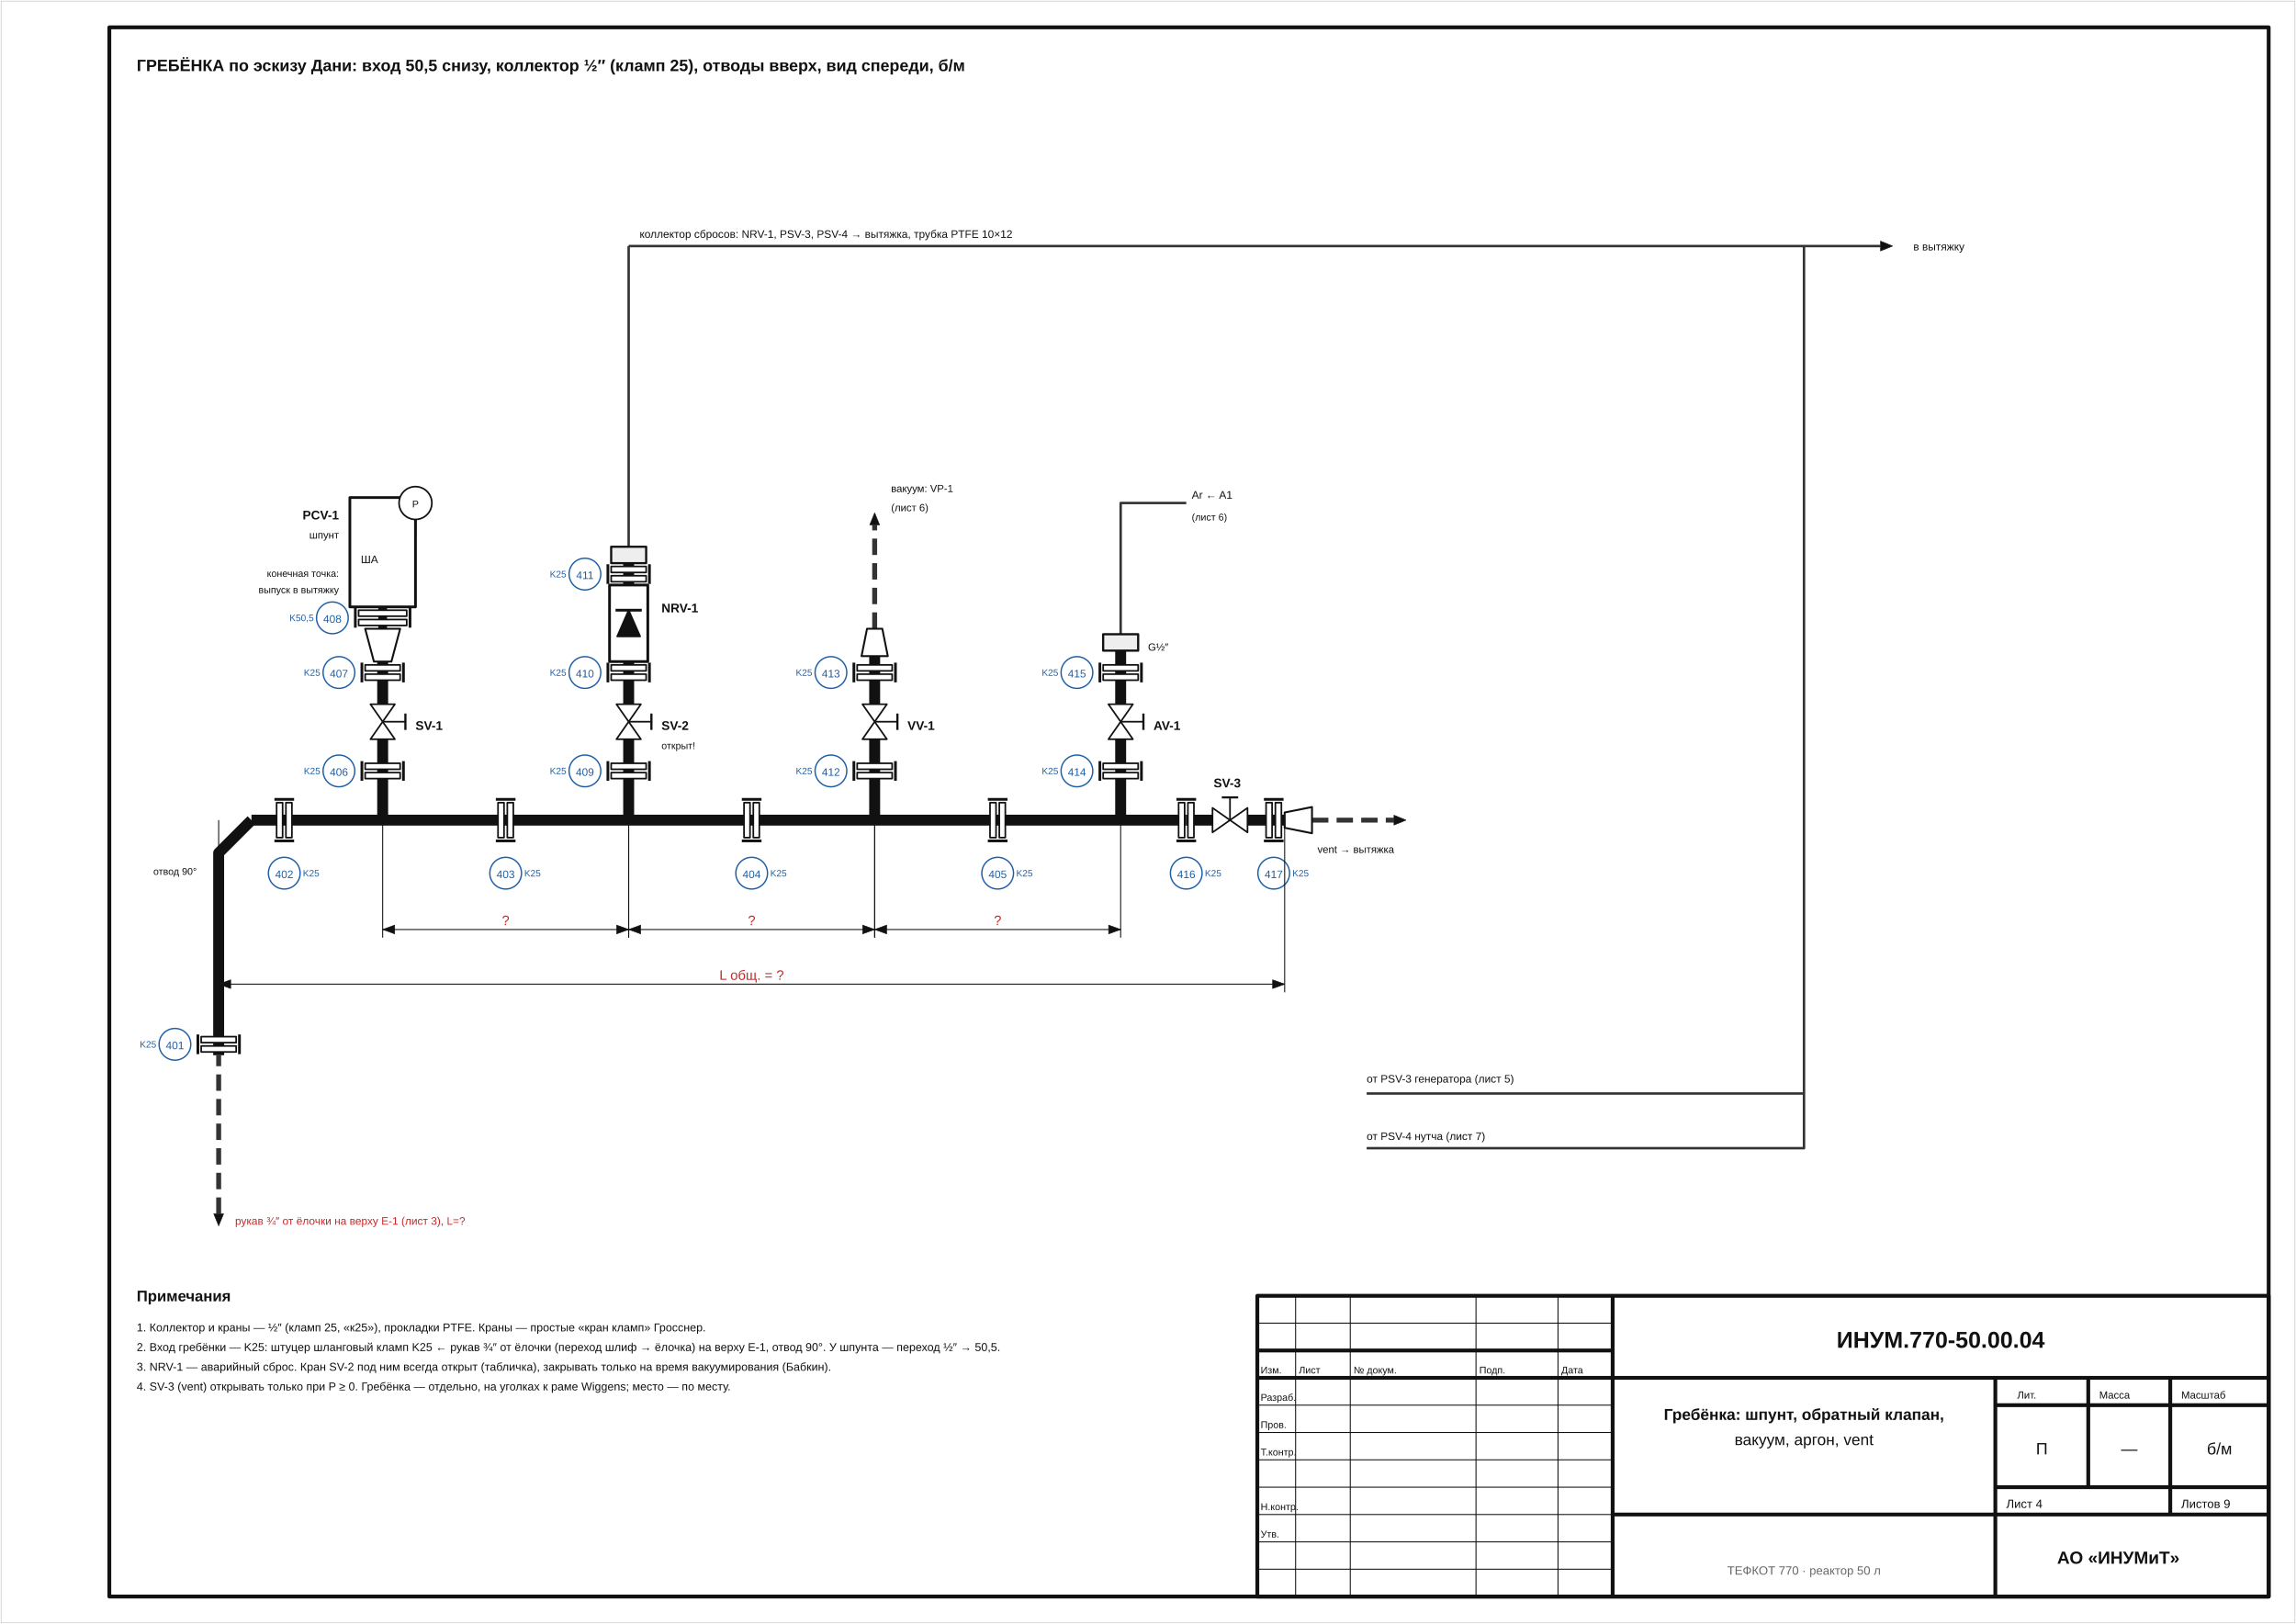
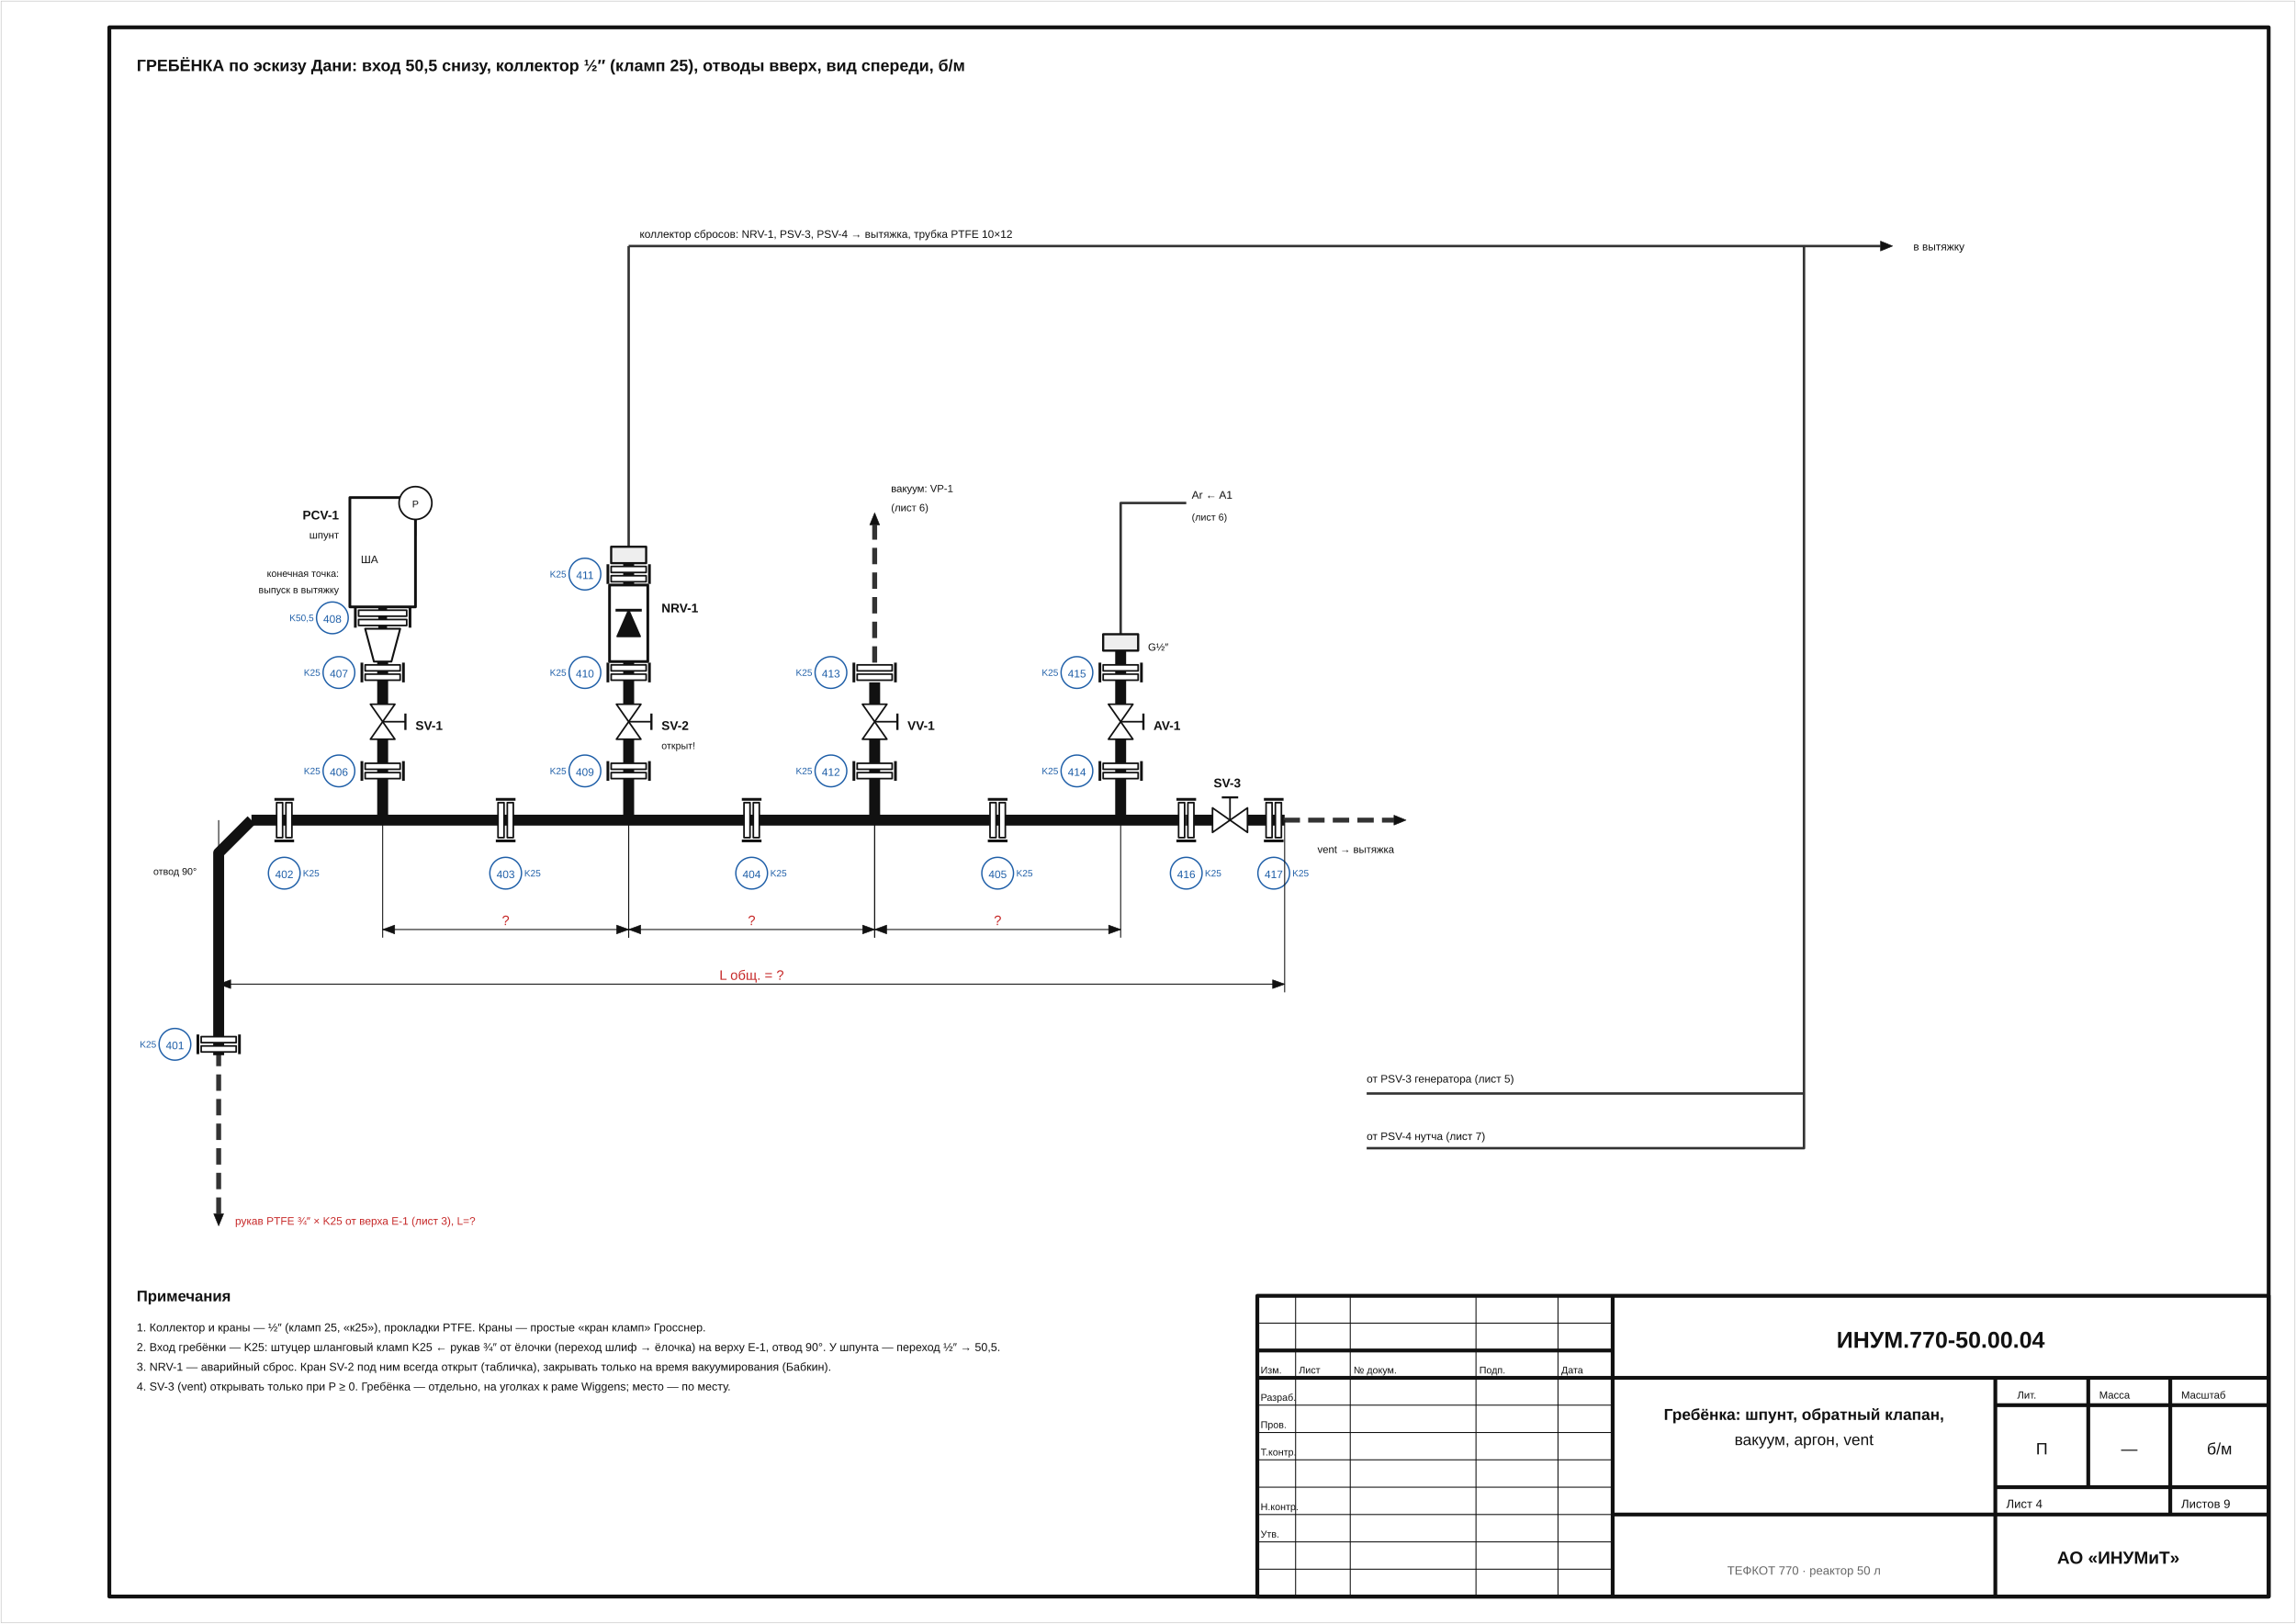
<svg xmlns="http://www.w3.org/2000/svg" viewBox="0 0 420.0 297.0" width="420.0mm" height="297.0mm" font-family="Arial, 'Liberation Sans', sans-serif">
  <rect width="100%" height="100%" fill="#fff" />
  <path d="M230.00,247.00 L295.00,247.00" fill="none" stroke="#111111" stroke-width="0.7" stroke-linejoin="round" />
  <path d="M230.00,252.00 L295.00,252.00" fill="none" stroke="#111111" stroke-width="0.7" stroke-linejoin="round" />
  <path d="M295.00,237.00 L295.00,292.00" fill="none" stroke="#111111" stroke-width="0.7" stroke-linejoin="round" />
  <path d="M295.00,252.00 L415.00,252.00" fill="none" stroke="#111111" stroke-width="0.7" stroke-linejoin="round" />
  <path d="M365.00,252.00 L365.00,292.00" fill="none" stroke="#111111" stroke-width="0.7" stroke-linejoin="round" />
  <path d="M295.00,277.00 L415.00,277.00" fill="none" stroke="#111111" stroke-width="0.7" stroke-linejoin="round" />
  <path d="M365.00,257.00 L415.00,257.00" fill="none" stroke="#111111" stroke-width="0.7" stroke-linejoin="round" />
  <path d="M365.00,272.00 L415.00,272.00" fill="none" stroke="#111111" stroke-width="0.7" stroke-linejoin="round" />
  <path d="M382.00,252.00 L382.00,272.00" fill="none" stroke="#111111" stroke-width="0.7" stroke-linejoin="round" />
  <path d="M397.00,252.00 L397.00,272.00" fill="none" stroke="#111111" stroke-width="0.7" stroke-linejoin="round" />
  <path d="M397.00,272.00 L397.00,277.00" fill="none" stroke="#111111" stroke-width="0.7" stroke-linejoin="round" />
-   <path d="M40.00,222.00 L40.00,193.00" fill="none" stroke="#333333" stroke-width="0.9" stroke-dasharray="3 1.5" stroke-linejoin="round" />
+   <path d="M40.00,222.00 L40.00,192.80" fill="none" stroke="#333333" stroke-width="0.9" stroke-dasharray="3 1.5" stroke-linejoin="round" />
  <path d="M40.00,193.00 L40.00,156.00 L46.00,150.00" fill="none" stroke="#111111" stroke-width="2.0" stroke-linejoin="round" />
  <path d="M46.00,150.00 L217.00,150.00" fill="none" stroke="#111111" stroke-width="2.0" stroke-linejoin="round" />
  <path d="M70.00,150.00 L70.00,135.20" fill="none" stroke="#111111" stroke-width="2.0" stroke-linejoin="round" />
  <path d="M70.00,128.80 L70.00,121.00" fill="none" stroke="#111111" stroke-width="2.0" stroke-linejoin="round" />
  <path d="M70.00,115.00 L70.00,111.00" fill="none" stroke="#111111" stroke-width="1.6" stroke-linejoin="round" />
  <path d="M115.00,150.00 L115.00,135.20" fill="none" stroke="#111111" stroke-width="2.0" stroke-linejoin="round" />
  <path d="M115.00,128.80 L115.00,116.40" fill="none" stroke="#111111" stroke-width="2.0" stroke-linejoin="round" />
  <path d="M115.00,111.60 L115.00,103.00" fill="none" stroke="#111111" stroke-width="2.0" stroke-linejoin="round" />
  <path d="M115.00,100.00 L115.00,45.00" fill="none" stroke="#333333" stroke-width="0.45" stroke-linejoin="round" />
  <path d="M160.00,150.00 L160.00,135.20" fill="none" stroke="#111111" stroke-width="2.0" stroke-linejoin="round" />
-   <path d="M160.00,128.80 L160.00,120.00" fill="none" stroke="#111111" stroke-width="2.0" stroke-linejoin="round" />
-   <path d="M160.00,115.00 L160.00,96.00" fill="none" stroke="#333333" stroke-width="0.9" stroke-dasharray="3 1.5" stroke-linejoin="round" />
+   <path d="M160.00,128.80 L160.00,124.80" fill="none" stroke="#111111" stroke-width="2.0" stroke-linejoin="round" />
+   <path d="M160.00,121.20 L160.00,96.00" fill="none" stroke="#333333" stroke-width="0.9" stroke-dasharray="3 1.5" stroke-linejoin="round" />
  <path d="M205.00,150.00 L205.00,135.20" fill="none" stroke="#111111" stroke-width="2.0" stroke-linejoin="round" />
  <path d="M205.00,128.80 L205.00,119.00" fill="none" stroke="#111111" stroke-width="2.0" stroke-linejoin="round" />
  <path d="M205.00,116.00 L205.00,92.00 L217.00,92.00" fill="none" stroke="#333333" stroke-width="0.45" stroke-linejoin="round" />
  <path d="M217.00,150.00 L221.80,150.00" fill="none" stroke="#111111" stroke-width="2.0" stroke-linejoin="round" />
  <path d="M228.20,150.00 L235.00,150.00" fill="none" stroke="#111111" stroke-width="2.0" stroke-linejoin="round" />
-   <path d="M240.00,150.00 L255.00,150.00" fill="none" stroke="#333333" stroke-width="0.9" stroke-dasharray="3 1.5" stroke-linejoin="round" />
+   <path d="M234.80,150.00 L255.00,150.00" fill="none" stroke="#333333" stroke-width="0.9" stroke-dasharray="3 1.5" stroke-linejoin="round" />
  <path d="M115.00,45.00 L344.00,45.00" fill="none" stroke="#333333" stroke-width="0.45" stroke-linejoin="round" />
  <path d="M250.00,200.00 L330.00,200.00" fill="none" stroke="#333333" stroke-width="0.45" stroke-linejoin="round" />
  <path d="M250.00,210.00 L330.00,210.00 L330.00,45.00" fill="none" stroke="#333333" stroke-width="0.45" stroke-linejoin="round" />
  <path d="M0.20,0.20 L419.80,0.20 L419.80,296.80 L0.20,296.80 Z" fill="none" stroke="#bbbbbb" stroke-width="0.1" stroke-linejoin="round" />
  <path d="M20.00,5.00 L415.00,5.00 L415.00,292.00 L20.00,292.00 Z" fill="none" stroke="#111111" stroke-width="0.7" stroke-linejoin="round" />
  <path d="M230.00,237.00 L415.00,237.00 L415.00,292.00 L230.00,292.00 Z" fill="none" stroke="#111111" stroke-width="0.7" stroke-linejoin="round" />
  <path d="M230.00,242.00 L295.00,242.00" fill="none" stroke="#111111" stroke-width="0.18" stroke-linejoin="round" />
  <path d="M230.00,257.00 L295.00,257.00" fill="none" stroke="#111111" stroke-width="0.18" stroke-linejoin="round" />
  <path d="M230.00,262.00 L295.00,262.00" fill="none" stroke="#111111" stroke-width="0.18" stroke-linejoin="round" />
  <path d="M230.00,267.00 L295.00,267.00" fill="none" stroke="#111111" stroke-width="0.18" stroke-linejoin="round" />
  <path d="M230.00,272.00 L295.00,272.00" fill="none" stroke="#111111" stroke-width="0.18" stroke-linejoin="round" />
  <path d="M230.00,277.00 L295.00,277.00" fill="none" stroke="#111111" stroke-width="0.18" stroke-linejoin="round" />
  <path d="M230.00,282.00 L295.00,282.00" fill="none" stroke="#111111" stroke-width="0.18" stroke-linejoin="round" />
  <path d="M230.00,287.00 L295.00,287.00" fill="none" stroke="#111111" stroke-width="0.18" stroke-linejoin="round" />
  <path d="M237.00,237.00 L237.00,292.00" fill="none" stroke="#111111" stroke-width="0.18" stroke-linejoin="round" />
  <path d="M247.00,237.00 L247.00,292.00" fill="none" stroke="#111111" stroke-width="0.18" stroke-linejoin="round" />
  <path d="M270.00,237.00 L270.00,292.00" fill="none" stroke="#111111" stroke-width="0.18" stroke-linejoin="round" />
  <path d="M285.00,237.00 L285.00,292.00" fill="none" stroke="#111111" stroke-width="0.18" stroke-linejoin="round" />
  <text x="230.60" y="251.20" font-size="1.8" text-anchor="start" fill="#111111">Изм.</text>
  <text x="237.60" y="251.20" font-size="1.8" text-anchor="start" fill="#111111">Лист</text>
  <text x="247.60" y="251.20" font-size="1.8" text-anchor="start" fill="#111111">№ докум.</text>
  <text x="270.60" y="251.20" font-size="1.8" text-anchor="start" fill="#111111">Подп.</text>
  <text x="285.60" y="251.20" font-size="1.8" text-anchor="start" fill="#111111">Дата</text>
  <text x="230.60" y="256.20" font-size="1.8" text-anchor="start" fill="#111111">Разраб.</text>
  <text x="230.60" y="261.20" font-size="1.8" text-anchor="start" fill="#111111">Пров.</text>
  <text x="230.60" y="266.20" font-size="1.8" text-anchor="start" fill="#111111">Т.контр.</text>
  <text x="230.60" y="276.20" font-size="1.8" text-anchor="start" fill="#111111">Н.контр.</text>
  <text x="230.60" y="281.20" font-size="1.8" text-anchor="start" fill="#111111">Утв.</text>
  <text x="355.00" y="246.50" font-size="4.2" text-anchor="middle" fill="#111111" font-weight="bold">ИНУМ.770-50.00.04</text>
  <text x="330.00" y="259.70" font-size="2.9" text-anchor="middle" fill="#111111" font-weight="bold">Гребёнка: шпунт, обратный клапан,</text>
  <text x="330.00" y="264.30" font-size="2.9" text-anchor="middle" fill="#111111">вакуум, аргон, vent</text>
  <text x="369.00" y="255.80" font-size="1.9" text-anchor="start" fill="#111111">Лит.</text>
  <text x="384.00" y="255.80" font-size="1.9" text-anchor="start" fill="#111111">Масса</text>
  <text x="399.00" y="255.80" font-size="1.9" text-anchor="start" fill="#111111">Масштаб</text>
  <text x="373.50" y="266.00" font-size="3" text-anchor="middle" fill="#111111">П</text>
  <text x="389.50" y="266.00" font-size="3" text-anchor="middle" fill="#111111">—</text>
  <text x="406.00" y="266.00" font-size="3" text-anchor="middle" fill="#111111">б/м</text>
  <text x="367.00" y="275.80" font-size="2.2" text-anchor="start" fill="#111111">Лист 4</text>
  <text x="399.00" y="275.80" font-size="2.2" text-anchor="start" fill="#111111">Листов 9</text>
  <text x="387.50" y="286.00" font-size="3.2" text-anchor="middle" fill="#111111" font-weight="bold">АО «ИНУМиТ»</text>
  <text x="330.00" y="288.00" font-size="2.2" text-anchor="middle" fill="#666666">ТЕФКОТ 770 · реактор 50 л</text>
  <text x="25.00" y="13.00" font-size="3.0" text-anchor="start" fill="#111111" font-weight="bold">ГРЕБЁНКА по эскизу Дани: вход 50,5 снизу, коллектор ½″ (кламп 25), отводы вверх, вид спереди, б/м</text>
  <path d="M40.00,224.20 L39.10,222.00 L40.90,222.00 Z" fill="#111111" stroke="#111111" stroke-width="0.1" stroke-linejoin="round" />
-   <text x="43.00" y="224.00" font-size="2.0" text-anchor="start" fill="#c62828">рукав ¾″ от ёлочки на верху E-1 (лист 3), L=?</text>
+   <text x="43.00" y="224.00" font-size="2.0" text-anchor="start" fill="#c62828">рукав PTFE ¾″ × K25 от верха E-1 (лист 3), L=?</text>
  <path d="M36.80,189.60 L43.20,189.60 L43.20,190.70 L36.80,190.70 Z" fill="#ffffff" stroke="#111111" stroke-width="0.3" stroke-linejoin="round" />
  <path d="M36.80,191.30 L43.20,191.30 L43.20,192.40 L36.80,192.40 Z" fill="#ffffff" stroke="#111111" stroke-width="0.3" stroke-linejoin="round" />
  <path d="M36.20,189.20 L36.20,192.80" fill="none" stroke="#111111" stroke-width="0.5" stroke-linejoin="round" />
  <path d="M43.80,189.20 L43.80,192.80" fill="none" stroke="#111111" stroke-width="0.5" stroke-linejoin="round" />
  <circle cx="32.00" cy="191.00" r="2.90" fill="#ffffff" stroke="#1f5fa8" stroke-width="0.25" />
  <text x="32.00" y="191.90" font-size="2.0" text-anchor="middle" fill="#1f5fa8">401</text>
  <text x="36.00" y="160.00" font-size="1.8" text-anchor="end" fill="#111111">отвод 90°</text>
  <path d="M50.60,146.80 L51.70,146.80 L51.70,153.20 L50.60,153.20 Z" fill="#ffffff" stroke="#111111" stroke-width="0.3" stroke-linejoin="round" />
  <path d="M52.30,146.80 L53.40,146.80 L53.40,153.20 L52.30,153.20 Z" fill="#ffffff" stroke="#111111" stroke-width="0.3" stroke-linejoin="round" />
  <path d="M50.20,146.20 L53.80,146.20" fill="none" stroke="#111111" stroke-width="0.5" stroke-linejoin="round" />
  <path d="M50.20,153.80 L53.80,153.80" fill="none" stroke="#111111" stroke-width="0.5" stroke-linejoin="round" />
  <circle cx="52.00" cy="159.70" r="2.90" fill="#ffffff" stroke="#1f5fa8" stroke-width="0.25" />
  <text x="52.00" y="160.60" font-size="2.0" text-anchor="middle" fill="#1f5fa8">402</text>
  <path d="M91.10,146.80 L92.20,146.80 L92.20,153.20 L91.10,153.20 Z" fill="#ffffff" stroke="#111111" stroke-width="0.3" stroke-linejoin="round" />
  <path d="M92.80,146.80 L93.90,146.80 L93.90,153.20 L92.80,153.20 Z" fill="#ffffff" stroke="#111111" stroke-width="0.3" stroke-linejoin="round" />
  <path d="M90.70,146.20 L94.30,146.20" fill="none" stroke="#111111" stroke-width="0.5" stroke-linejoin="round" />
  <path d="M90.70,153.80 L94.30,153.80" fill="none" stroke="#111111" stroke-width="0.5" stroke-linejoin="round" />
  <circle cx="92.50" cy="159.70" r="2.90" fill="#ffffff" stroke="#1f5fa8" stroke-width="0.25" />
  <text x="92.50" y="160.60" font-size="2.0" text-anchor="middle" fill="#1f5fa8">403</text>
  <path d="M136.10,146.80 L137.20,146.80 L137.20,153.20 L136.10,153.20 Z" fill="#ffffff" stroke="#111111" stroke-width="0.3" stroke-linejoin="round" />
  <path d="M137.80,146.80 L138.90,146.80 L138.90,153.20 L137.80,153.20 Z" fill="#ffffff" stroke="#111111" stroke-width="0.3" stroke-linejoin="round" />
  <path d="M135.70,146.20 L139.30,146.20" fill="none" stroke="#111111" stroke-width="0.5" stroke-linejoin="round" />
  <path d="M135.70,153.80 L139.30,153.80" fill="none" stroke="#111111" stroke-width="0.5" stroke-linejoin="round" />
  <circle cx="137.50" cy="159.70" r="2.90" fill="#ffffff" stroke="#1f5fa8" stroke-width="0.25" />
  <text x="137.50" y="160.60" font-size="2.0" text-anchor="middle" fill="#1f5fa8">404</text>
  <path d="M181.10,146.80 L182.20,146.80 L182.20,153.20 L181.10,153.20 Z" fill="#ffffff" stroke="#111111" stroke-width="0.3" stroke-linejoin="round" />
  <path d="M182.80,146.80 L183.90,146.80 L183.90,153.20 L182.80,153.20 Z" fill="#ffffff" stroke="#111111" stroke-width="0.3" stroke-linejoin="round" />
  <path d="M180.70,146.20 L184.30,146.20" fill="none" stroke="#111111" stroke-width="0.5" stroke-linejoin="round" />
  <path d="M180.70,153.80 L184.30,153.80" fill="none" stroke="#111111" stroke-width="0.5" stroke-linejoin="round" />
  <circle cx="182.50" cy="159.70" r="2.90" fill="#ffffff" stroke="#1f5fa8" stroke-width="0.25" />
  <text x="182.50" y="160.60" font-size="2.0" text-anchor="middle" fill="#1f5fa8">405</text>
  <path d="M66.80,139.60 L73.20,139.60 L73.20,140.70 L66.80,140.70 Z" fill="#ffffff" stroke="#111111" stroke-width="0.3" stroke-linejoin="round" />
  <path d="M66.80,141.30 L73.20,141.30 L73.20,142.40 L66.80,142.40 Z" fill="#ffffff" stroke="#111111" stroke-width="0.3" stroke-linejoin="round" />
  <path d="M66.20,139.20 L66.20,142.80" fill="none" stroke="#111111" stroke-width="0.5" stroke-linejoin="round" />
  <path d="M73.80,139.20 L73.80,142.80" fill="none" stroke="#111111" stroke-width="0.5" stroke-linejoin="round" />
  <circle cx="62.00" cy="141.00" r="2.90" fill="#ffffff" stroke="#1f5fa8" stroke-width="0.25" />
  <text x="62.00" y="141.90" font-size="2.0" text-anchor="middle" fill="#1f5fa8">406</text>
  <path d="M67.76,128.80 L72.24,135.20 L67.76,135.20 L72.24,128.80 Z" fill="#ffffff" stroke="#111111" stroke-width="0.3" stroke-linejoin="round" />
  <path d="M70.00,132.00 L74.16,132.00" fill="none" stroke="#111111" stroke-width="0.3" stroke-linejoin="round" />
  <path d="M74.16,130.50 L74.16,133.50" fill="none" stroke="#111111" stroke-width="0.4" stroke-linejoin="round" />
  <text x="76.00" y="133.50" font-size="2.3" text-anchor="start" fill="#111111" font-weight="bold">SV-1</text>
  <path d="M66.80,121.60 L73.20,121.60 L73.20,122.70 L66.80,122.70 Z" fill="#ffffff" stroke="#111111" stroke-width="0.3" stroke-linejoin="round" />
  <path d="M66.80,123.30 L73.20,123.30 L73.20,124.40 L66.80,124.40 Z" fill="#ffffff" stroke="#111111" stroke-width="0.3" stroke-linejoin="round" />
  <path d="M66.20,121.20 L66.20,124.80" fill="none" stroke="#111111" stroke-width="0.5" stroke-linejoin="round" />
  <path d="M73.80,121.20 L73.80,124.80" fill="none" stroke="#111111" stroke-width="0.5" stroke-linejoin="round" />
  <circle cx="62.00" cy="123.00" r="2.90" fill="#ffffff" stroke="#1f5fa8" stroke-width="0.25" />
  <text x="62.00" y="123.90" font-size="2.0" text-anchor="middle" fill="#1f5fa8">407</text>
  <path d="M66.80,115.00 L73.20,115.00 L71.60,121.00 L68.40,121.00 Z" fill="#ffffff" stroke="#111111" stroke-width="0.35" stroke-linejoin="round" />
  <path d="M65.60,111.60 L74.40,111.60 L74.40,112.70 L65.60,112.70 Z" fill="#ffffff" stroke="#111111" stroke-width="0.3" stroke-linejoin="round" />
  <path d="M65.60,113.30 L74.40,113.30 L74.40,114.40 L65.60,114.40 Z" fill="#ffffff" stroke="#111111" stroke-width="0.3" stroke-linejoin="round" />
  <path d="M65.00,111.20 L65.00,114.80" fill="none" stroke="#111111" stroke-width="0.5" stroke-linejoin="round" />
  <path d="M75.00,111.20 L75.00,114.80" fill="none" stroke="#111111" stroke-width="0.5" stroke-linejoin="round" />
  <circle cx="60.80" cy="113.00" r="2.90" fill="#ffffff" stroke="#1f5fa8" stroke-width="0.25" />
  <text x="60.80" y="113.90" font-size="2.0" text-anchor="middle" fill="#1f5fa8">408</text>
  <path d="M64.00,91.00 L76.00,91.00 L76.00,111.00 L64.00,111.00 Z" fill="#ffffff" stroke="#111111" stroke-width="0.5" stroke-linejoin="round" />
  <path d="M76.00,98.00 L76.00,95.00" fill="none" stroke="#111111" stroke-width="0.3" stroke-linejoin="round" />
  <circle cx="76.00" cy="92.00" r="3.00" fill="#ffffff" stroke="#111111" stroke-width="0.3" />
  <text x="76.00" y="92.80" font-size="1.8" text-anchor="middle" fill="#111111">P</text>
  <text x="66.00" y="103.00" font-size="2.0" text-anchor="start" fill="#111111">ША</text>
  <text x="62.00" y="95.00" font-size="2.3" text-anchor="end" fill="#111111" font-weight="bold">PCV-1</text>
  <text x="62.00" y="98.50" font-size="1.9" text-anchor="end" fill="#111111">шпунт</text>
  <text x="62.00" y="105.50" font-size="1.8" text-anchor="end" fill="#111111">конечная точка:</text>
  <text x="62.00" y="108.50" font-size="1.8" text-anchor="end" fill="#111111">выпуск в вытяжку</text>
  <path d="M111.80,139.60 L118.20,139.60 L118.20,140.70 L111.80,140.70 Z" fill="#ffffff" stroke="#111111" stroke-width="0.3" stroke-linejoin="round" />
  <path d="M111.80,141.30 L118.20,141.30 L118.20,142.40 L111.80,142.40 Z" fill="#ffffff" stroke="#111111" stroke-width="0.3" stroke-linejoin="round" />
  <path d="M111.20,139.20 L111.20,142.80" fill="none" stroke="#111111" stroke-width="0.5" stroke-linejoin="round" />
  <path d="M118.80,139.20 L118.80,142.80" fill="none" stroke="#111111" stroke-width="0.5" stroke-linejoin="round" />
  <circle cx="107.00" cy="141.00" r="2.90" fill="#ffffff" stroke="#1f5fa8" stroke-width="0.25" />
  <text x="107.00" y="141.90" font-size="2.0" text-anchor="middle" fill="#1f5fa8">409</text>
  <path d="M112.76,128.80 L117.24,135.20 L112.76,135.20 L117.24,128.80 Z" fill="#ffffff" stroke="#111111" stroke-width="0.3" stroke-linejoin="round" />
  <path d="M115.00,132.00 L119.16,132.00" fill="none" stroke="#111111" stroke-width="0.3" stroke-linejoin="round" />
  <path d="M119.16,130.50 L119.16,133.50" fill="none" stroke="#111111" stroke-width="0.4" stroke-linejoin="round" />
  <text x="121.00" y="133.50" font-size="2.3" text-anchor="start" fill="#111111" font-weight="bold">SV-2</text>
  <path d="M111.80,121.60 L118.20,121.60 L118.20,122.70 L111.80,122.70 Z" fill="#ffffff" stroke="#111111" stroke-width="0.3" stroke-linejoin="round" />
  <path d="M111.80,123.30 L118.20,123.30 L118.20,124.40 L111.80,124.40 Z" fill="#ffffff" stroke="#111111" stroke-width="0.3" stroke-linejoin="round" />
  <path d="M111.20,121.20 L111.20,124.80" fill="none" stroke="#111111" stroke-width="0.5" stroke-linejoin="round" />
  <path d="M118.80,121.20 L118.80,124.80" fill="none" stroke="#111111" stroke-width="0.5" stroke-linejoin="round" />
  <circle cx="107.00" cy="123.00" r="2.90" fill="#ffffff" stroke="#1f5fa8" stroke-width="0.25" />
  <text x="107.00" y="123.90" font-size="2.0" text-anchor="middle" fill="#1f5fa8">410</text>
  <path d="M111.50,107.00 L118.50,107.00 L118.50,121.00 L111.50,121.00 Z" fill="#ffffff" stroke="#111111" stroke-width="0.5" stroke-linejoin="round" />
  <path d="M115.00,111.60 L117.10,116.40 L112.90,116.40 Z" fill="#111111" stroke="#111111" stroke-width="0.3" stroke-linejoin="round" />
  <path d="M117.40,111.60 L112.60,111.60" fill="none" stroke="#111111" stroke-width="0.5" stroke-linejoin="round" />
  <text x="121.00" y="112.00" font-size="2.3" text-anchor="start" fill="#111111" font-weight="bold">NRV-1</text>
  <text x="121.00" y="137.00" font-size="1.8" text-anchor="start" fill="#111111">открыт!</text>
  <path d="M111.80,103.60 L118.20,103.60 L118.20,104.70 L111.80,104.70 Z" fill="#ffffff" stroke="#111111" stroke-width="0.3" stroke-linejoin="round" />
  <path d="M111.80,105.30 L118.20,105.30 L118.20,106.40 L111.80,106.40 Z" fill="#ffffff" stroke="#111111" stroke-width="0.3" stroke-linejoin="round" />
  <path d="M111.20,103.20 L111.20,106.80" fill="none" stroke="#111111" stroke-width="0.5" stroke-linejoin="round" />
  <path d="M118.80,103.20 L118.80,106.80" fill="none" stroke="#111111" stroke-width="0.5" stroke-linejoin="round" />
  <circle cx="107.00" cy="105.00" r="2.90" fill="#ffffff" stroke="#1f5fa8" stroke-width="0.25" />
  <text x="107.00" y="105.90" font-size="2.0" text-anchor="middle" fill="#1f5fa8">411</text>
  <path d="M111.80,100.00 L118.20,100.00 L118.20,103.00 L111.80,103.00 Z" fill="#eeeeee" stroke="#111111" stroke-width="0.4" stroke-linejoin="round" />
  <path d="M156.80,139.60 L163.20,139.60 L163.20,140.70 L156.80,140.70 Z" fill="#ffffff" stroke="#111111" stroke-width="0.3" stroke-linejoin="round" />
  <path d="M156.80,141.30 L163.20,141.30 L163.20,142.40 L156.80,142.40 Z" fill="#ffffff" stroke="#111111" stroke-width="0.3" stroke-linejoin="round" />
  <path d="M156.20,139.20 L156.20,142.80" fill="none" stroke="#111111" stroke-width="0.5" stroke-linejoin="round" />
  <path d="M163.80,139.20 L163.80,142.80" fill="none" stroke="#111111" stroke-width="0.5" stroke-linejoin="round" />
  <circle cx="152.00" cy="141.00" r="2.90" fill="#ffffff" stroke="#1f5fa8" stroke-width="0.25" />
  <text x="152.00" y="141.90" font-size="2.0" text-anchor="middle" fill="#1f5fa8">412</text>
  <path d="M157.76,128.80 L162.24,135.20 L157.76,135.20 L162.24,128.80 Z" fill="#ffffff" stroke="#111111" stroke-width="0.3" stroke-linejoin="round" />
  <path d="M160.00,132.00 L164.16,132.00" fill="none" stroke="#111111" stroke-width="0.3" stroke-linejoin="round" />
  <path d="M164.16,130.50 L164.16,133.50" fill="none" stroke="#111111" stroke-width="0.4" stroke-linejoin="round" />
  <text x="166.00" y="133.50" font-size="2.3" text-anchor="start" fill="#111111" font-weight="bold">VV-1</text>
  <path d="M156.80,121.60 L163.20,121.60 L163.20,122.70 L156.80,122.70 Z" fill="#ffffff" stroke="#111111" stroke-width="0.3" stroke-linejoin="round" />
  <path d="M156.80,123.30 L163.20,123.30 L163.20,124.40 L156.80,124.40 Z" fill="#ffffff" stroke="#111111" stroke-width="0.3" stroke-linejoin="round" />
  <path d="M156.20,121.20 L156.20,124.80" fill="none" stroke="#111111" stroke-width="0.5" stroke-linejoin="round" />
  <path d="M163.80,121.20 L163.80,124.80" fill="none" stroke="#111111" stroke-width="0.5" stroke-linejoin="round" />
  <circle cx="152.00" cy="123.00" r="2.90" fill="#ffffff" stroke="#1f5fa8" stroke-width="0.25" />
  <text x="152.00" y="123.90" font-size="2.0" text-anchor="middle" fill="#1f5fa8">413</text>
-   <path d="M157.60,120.00 L162.40,120.00 L161.40,115.00 L158.60,115.00 Z" fill="#ffffff" stroke="#111111" stroke-width="0.35" stroke-linejoin="round" />
  <path d="M160.00,93.80 L160.90,96.00 L159.10,96.00 Z" fill="#111111" stroke="#111111" stroke-width="0.1" stroke-linejoin="round" />
  <text x="163.00" y="90.00" font-size="1.9" text-anchor="start" fill="#111111">вакуум: VP-1</text>
  <text x="163.00" y="93.50" font-size="1.9" text-anchor="start" fill="#111111">(лист 6)</text>
  <path d="M201.80,139.60 L208.20,139.60 L208.20,140.70 L201.80,140.70 Z" fill="#ffffff" stroke="#111111" stroke-width="0.3" stroke-linejoin="round" />
  <path d="M201.80,141.30 L208.20,141.30 L208.20,142.40 L201.80,142.40 Z" fill="#ffffff" stroke="#111111" stroke-width="0.3" stroke-linejoin="round" />
  <path d="M201.20,139.20 L201.20,142.80" fill="none" stroke="#111111" stroke-width="0.5" stroke-linejoin="round" />
  <path d="M208.80,139.20 L208.80,142.80" fill="none" stroke="#111111" stroke-width="0.5" stroke-linejoin="round" />
  <circle cx="197.00" cy="141.00" r="2.90" fill="#ffffff" stroke="#1f5fa8" stroke-width="0.25" />
  <text x="197.00" y="141.90" font-size="2.0" text-anchor="middle" fill="#1f5fa8">414</text>
  <path d="M202.76,128.80 L207.24,135.20 L202.76,135.20 L207.24,128.80 Z" fill="#ffffff" stroke="#111111" stroke-width="0.3" stroke-linejoin="round" />
  <path d="M205.00,132.00 L209.16,132.00" fill="none" stroke="#111111" stroke-width="0.3" stroke-linejoin="round" />
  <path d="M209.16,130.50 L209.16,133.50" fill="none" stroke="#111111" stroke-width="0.4" stroke-linejoin="round" />
  <text x="211.00" y="133.50" font-size="2.3" text-anchor="start" fill="#111111" font-weight="bold">AV-1</text>
  <path d="M201.80,121.60 L208.20,121.60 L208.20,122.70 L201.80,122.70 Z" fill="#ffffff" stroke="#111111" stroke-width="0.3" stroke-linejoin="round" />
  <path d="M201.80,123.30 L208.20,123.30 L208.20,124.40 L201.80,124.40 Z" fill="#ffffff" stroke="#111111" stroke-width="0.3" stroke-linejoin="round" />
  <path d="M201.20,121.20 L201.20,124.80" fill="none" stroke="#111111" stroke-width="0.5" stroke-linejoin="round" />
  <path d="M208.80,121.20 L208.80,124.80" fill="none" stroke="#111111" stroke-width="0.5" stroke-linejoin="round" />
  <circle cx="197.00" cy="123.00" r="2.90" fill="#ffffff" stroke="#1f5fa8" stroke-width="0.25" />
  <text x="197.00" y="123.90" font-size="2.0" text-anchor="middle" fill="#1f5fa8">415</text>
  <path d="M201.80,116.00 L208.20,116.00 L208.20,119.00 L201.80,119.00 Z" fill="#eeeeee" stroke="#111111" stroke-width="0.4" stroke-linejoin="round" />
  <text x="210.00" y="119.00" font-size="1.9" text-anchor="start" fill="#111111">G½″</text>
  <text x="218.00" y="91.20" font-size="2.0" text-anchor="start" fill="#111111">Ar ← A1</text>
  <text x="218.00" y="95.20" font-size="1.8" text-anchor="start" fill="#111111">(лист 6)</text>
  <path d="M215.60,146.80 L216.70,146.80 L216.70,153.20 L215.60,153.20 Z" fill="#ffffff" stroke="#111111" stroke-width="0.3" stroke-linejoin="round" />
  <path d="M217.30,146.80 L218.40,146.80 L218.40,153.20 L217.30,153.20 Z" fill="#ffffff" stroke="#111111" stroke-width="0.3" stroke-linejoin="round" />
  <path d="M215.20,146.20 L218.80,146.20" fill="none" stroke="#111111" stroke-width="0.5" stroke-linejoin="round" />
  <path d="M215.20,153.80 L218.80,153.80" fill="none" stroke="#111111" stroke-width="0.5" stroke-linejoin="round" />
  <circle cx="217.00" cy="159.70" r="2.90" fill="#ffffff" stroke="#1f5fa8" stroke-width="0.25" />
  <text x="217.00" y="160.60" font-size="2.0" text-anchor="middle" fill="#1f5fa8">416</text>
  <path d="M221.80,147.76 L228.20,152.24 L228.20,147.76 L221.80,152.24 Z" fill="#ffffff" stroke="#111111" stroke-width="0.3" stroke-linejoin="round" />
  <path d="M225.00,150.00 L225.00,145.84" fill="none" stroke="#111111" stroke-width="0.3" stroke-linejoin="round" />
  <path d="M223.50,145.84 L226.50,145.84" fill="none" stroke="#111111" stroke-width="0.4" stroke-linejoin="round" />
  <text x="222.00" y="144.00" font-size="2.3" text-anchor="start" fill="#111111" font-weight="bold">SV-3</text>
  <path d="M231.60,146.80 L232.70,146.80 L232.70,153.20 L231.60,153.20 Z" fill="#ffffff" stroke="#111111" stroke-width="0.3" stroke-linejoin="round" />
  <path d="M233.30,146.80 L234.40,146.80 L234.40,153.20 L233.30,153.20 Z" fill="#ffffff" stroke="#111111" stroke-width="0.3" stroke-linejoin="round" />
  <path d="M231.20,146.20 L234.80,146.20" fill="none" stroke="#111111" stroke-width="0.5" stroke-linejoin="round" />
  <path d="M231.20,153.80 L234.80,153.80" fill="none" stroke="#111111" stroke-width="0.5" stroke-linejoin="round" />
  <circle cx="233.00" cy="159.70" r="2.90" fill="#ffffff" stroke="#1f5fa8" stroke-width="0.25" />
  <text x="233.00" y="160.60" font-size="2.0" text-anchor="middle" fill="#1f5fa8">417</text>
-   <path d="M235.00,148.60 L240.00,147.60 L240.00,152.40 L235.00,151.40 Z" fill="#ffffff" stroke="#111111" stroke-width="0.35" stroke-linejoin="round" />
  <path d="M257.20,150.00 L255.00,150.90 L255.00,149.10 Z" fill="#111111" stroke="#111111" stroke-width="0.1" stroke-linejoin="round" />
  <text x="241.00" y="156.00" font-size="1.9" text-anchor="start" fill="#111111">vent → вытяжка</text>
  <path d="M346.20,45.00 L344.00,45.90 L344.00,44.10 Z" fill="#111111" stroke="#111111" stroke-width="0.1" stroke-linejoin="round" />
  <text x="350.00" y="45.80" font-size="2.0" text-anchor="start" fill="#111111">в вытяжку</text>
  <text x="117.00" y="43.50" font-size="2.0" text-anchor="start" fill="#111111">коллектор сбросов: NRV-1, PSV-3, PSV-4 → вытяжка, трубка PTFE 10×12</text>
  <text x="250.00" y="198.00" font-size="2.0" text-anchor="start" fill="#111111">от PSV-3 генератора (лист 5)</text>
  <text x="250.00" y="208.50" font-size="2.0" text-anchor="start" fill="#111111">от PSV-4 нутча (лист 7)</text>
  <path d="M70.00,150.00 L70.00,171.50" fill="none" stroke="#111111" stroke-width="0.18" stroke-linejoin="round" />
  <path d="M115.00,150.00 L115.00,171.50" fill="none" stroke="#111111" stroke-width="0.18" stroke-linejoin="round" />
  <path d="M70.00,170.00 L115.00,170.00" fill="none" stroke="#111111" stroke-width="0.18" stroke-linejoin="round" />
  <path d="M70.00,170.00 L72.20,169.20 L72.20,170.80 Z" fill="#111111" stroke="#111111" stroke-width="0.1" stroke-linejoin="round" />
  <path d="M115.00,170.00 L112.80,170.80 L112.80,169.20 Z" fill="#111111" stroke="#111111" stroke-width="0.1" stroke-linejoin="round" />
  <text x="92.50" y="169.20" font-size="2.5" text-anchor="middle" fill="#c62828">?</text>
  <path d="M115.00,150.00 L115.00,171.50" fill="none" stroke="#111111" stroke-width="0.18" stroke-linejoin="round" />
  <path d="M160.00,150.00 L160.00,171.50" fill="none" stroke="#111111" stroke-width="0.18" stroke-linejoin="round" />
  <path d="M115.00,170.00 L160.00,170.00" fill="none" stroke="#111111" stroke-width="0.18" stroke-linejoin="round" />
  <path d="M115.00,170.00 L117.20,169.20 L117.20,170.80 Z" fill="#111111" stroke="#111111" stroke-width="0.1" stroke-linejoin="round" />
  <path d="M160.00,170.00 L157.80,170.80 L157.80,169.20 Z" fill="#111111" stroke="#111111" stroke-width="0.1" stroke-linejoin="round" />
  <text x="137.50" y="169.20" font-size="2.5" text-anchor="middle" fill="#c62828">?</text>
  <path d="M160.00,150.00 L160.00,171.50" fill="none" stroke="#111111" stroke-width="0.18" stroke-linejoin="round" />
  <path d="M205.00,150.00 L205.00,171.50" fill="none" stroke="#111111" stroke-width="0.18" stroke-linejoin="round" />
  <path d="M160.00,170.00 L205.00,170.00" fill="none" stroke="#111111" stroke-width="0.18" stroke-linejoin="round" />
  <path d="M160.00,170.00 L162.20,169.20 L162.20,170.80 Z" fill="#111111" stroke="#111111" stroke-width="0.1" stroke-linejoin="round" />
  <path d="M205.00,170.00 L202.80,170.80 L202.80,169.20 Z" fill="#111111" stroke="#111111" stroke-width="0.1" stroke-linejoin="round" />
  <text x="182.50" y="169.20" font-size="2.5" text-anchor="middle" fill="#c62828">?</text>
  <path d="M40.00,150.00 L40.00,181.50" fill="none" stroke="#111111" stroke-width="0.18" stroke-linejoin="round" />
  <path d="M235.00,150.00 L235.00,181.50" fill="none" stroke="#111111" stroke-width="0.18" stroke-linejoin="round" />
  <path d="M40.00,180.00 L235.00,180.00" fill="none" stroke="#111111" stroke-width="0.18" stroke-linejoin="round" />
  <path d="M40.00,180.00 L42.20,179.20 L42.20,180.80 Z" fill="#111111" stroke="#111111" stroke-width="0.1" stroke-linejoin="round" />
  <path d="M235.00,180.00 L232.80,180.80 L232.80,179.20 Z" fill="#111111" stroke="#111111" stroke-width="0.1" stroke-linejoin="round" />
  <text x="137.50" y="179.20" font-size="2.5" text-anchor="middle" fill="#c62828">L общ. = ?</text>
  <text x="25.00" y="238.00" font-size="2.8" text-anchor="start" fill="#111111" font-weight="bold">Примечания</text>
  <text x="25.00" y="243.50" font-size="2.1" text-anchor="start" fill="#111111">1. Коллектор и краны — ½″ (кламп 25, «к25»), прокладки PTFE. Краны — простые «кран кламп» Гросснер.</text>
  <text x="25.00" y="247.10" font-size="2.1" text-anchor="start" fill="#111111">2. Вход гребёнки — K25: штуцер шланговый кламп K25 ← рукав ¾″ от ёлочки (переход шлиф → ёлочка) на верху E-1, отвод 90°. У шпунта — переход ½″ → 50,5.</text>
  <text x="25.00" y="250.70" font-size="2.1" text-anchor="start" fill="#111111">3. NRV-1 — аварийный сброс. Кран SV-2 под ним всегда открыт (табличка), закрывать только на время вакуумирования (Бабкин).</text>
  <text x="25.00" y="254.30" font-size="2.1" text-anchor="start" fill="#111111">4. SV-3 (vent) открывать только при P ≥ 0. Гребёнка — отдельно, на уголках к раме Wiggens; место — по месту.</text>
  <text x="28.60" y="191.60" font-size="1.7" text-anchor="end" fill="#1f5fa8">K25</text>
  <text x="55.40" y="160.30" font-size="1.7" text-anchor="start" fill="#1f5fa8">K25</text>
  <text x="95.90" y="160.30" font-size="1.7" text-anchor="start" fill="#1f5fa8">K25</text>
  <text x="140.90" y="160.30" font-size="1.7" text-anchor="start" fill="#1f5fa8">K25</text>
  <text x="185.90" y="160.30" font-size="1.7" text-anchor="start" fill="#1f5fa8">K25</text>
  <text x="58.60" y="141.60" font-size="1.7" text-anchor="end" fill="#1f5fa8">K25</text>
  <text x="58.60" y="123.60" font-size="1.7" text-anchor="end" fill="#1f5fa8">K25</text>
  <text x="57.40" y="113.60" font-size="1.7" text-anchor="end" fill="#1f5fa8">K50,5</text>
  <text x="103.60" y="141.60" font-size="1.7" text-anchor="end" fill="#1f5fa8">K25</text>
  <text x="103.60" y="123.60" font-size="1.7" text-anchor="end" fill="#1f5fa8">K25</text>
  <text x="103.60" y="105.60" font-size="1.7" text-anchor="end" fill="#1f5fa8">K25</text>
  <text x="148.60" y="141.60" font-size="1.7" text-anchor="end" fill="#1f5fa8">K25</text>
  <text x="148.60" y="123.60" font-size="1.7" text-anchor="end" fill="#1f5fa8">K25</text>
  <text x="193.60" y="141.60" font-size="1.7" text-anchor="end" fill="#1f5fa8">K25</text>
  <text x="193.60" y="123.60" font-size="1.7" text-anchor="end" fill="#1f5fa8">K25</text>
  <text x="220.40" y="160.30" font-size="1.7" text-anchor="start" fill="#1f5fa8">K25</text>
  <text x="236.40" y="160.30" font-size="1.7" text-anchor="start" fill="#1f5fa8">K25</text>
</svg>
